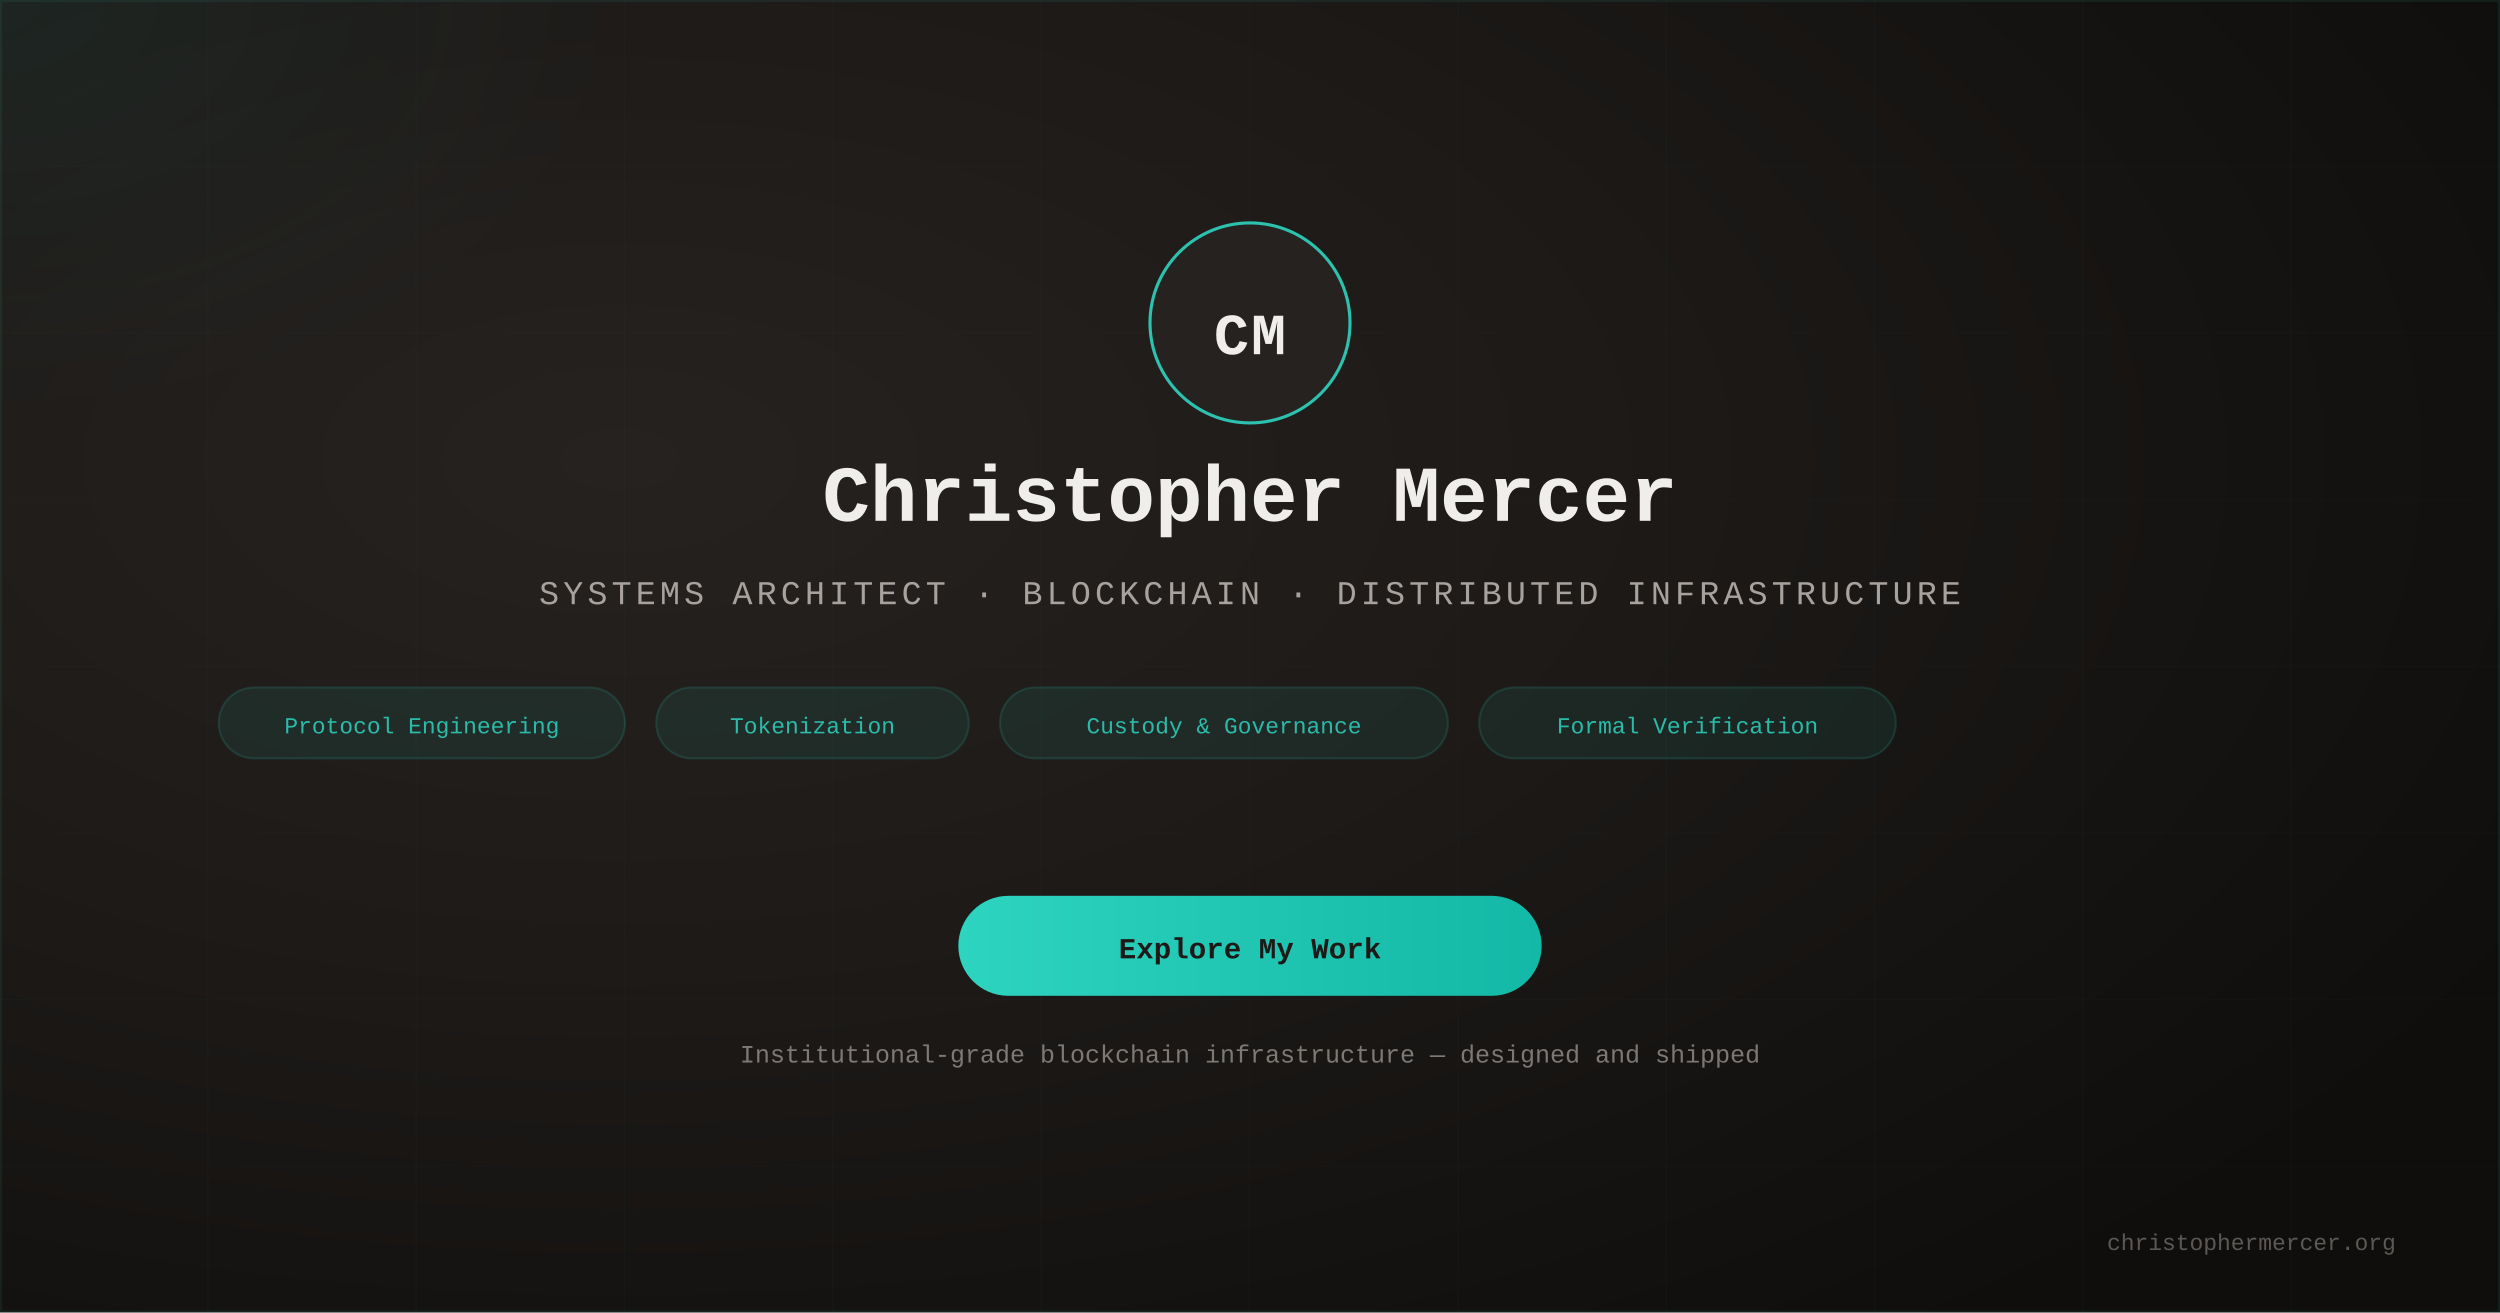
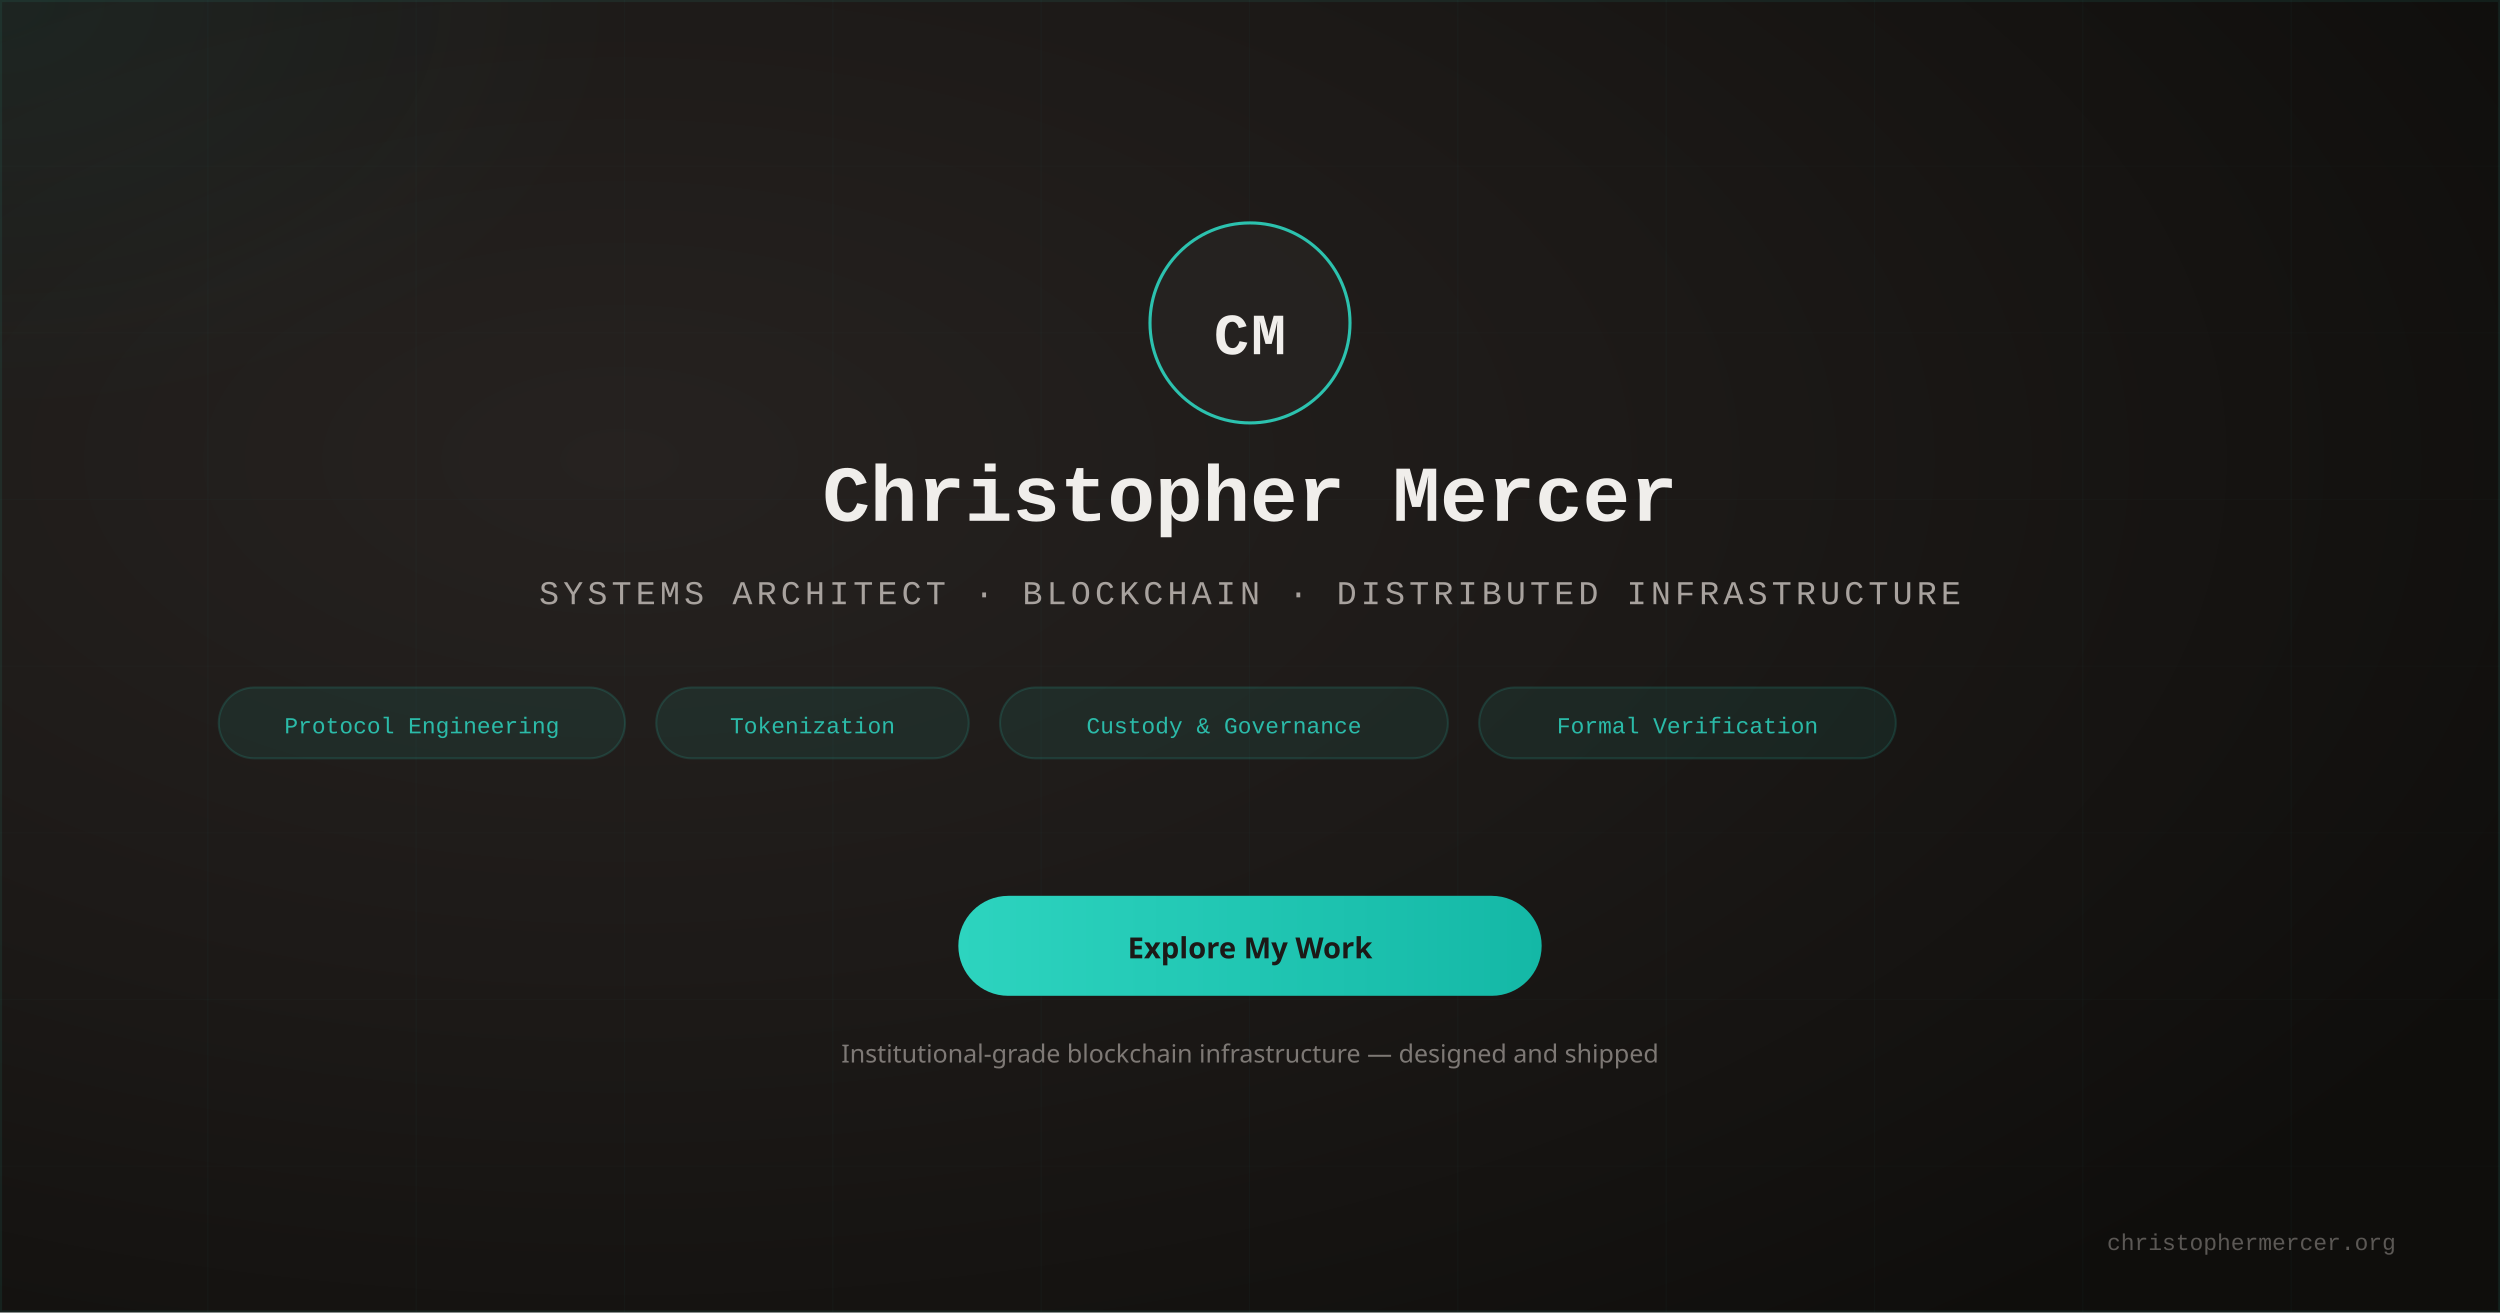
<svg xmlns="http://www.w3.org/2000/svg" viewBox="0 0 1200 630" width="1200" height="630">
  <defs>
    <radialGradient id="bgGradient" cx="25%" cy="35%" r="85%">
      <stop offset="0%" stop-color="#262220" />
      <stop offset="50%" stop-color="#1c1917" />
      <stop offset="100%" stop-color="#0f0e0c" />
    </radialGradient>
    <pattern id="gridLines" width="100" height="630" patternUnits="userSpaceOnUse">
      <line x1="100" y1="0" x2="100" y2="630" stroke="#2dd4bf" stroke-width="0.5" opacity="0.05" />
    </pattern>
    <pattern id="hGridLines" width="1200" height="80" patternUnits="userSpaceOnUse">
      <line x1="0" y1="80" x2="1200" y2="80" stroke="#2dd4bf" stroke-width="0.5" opacity="0.03" />
    </pattern>
    <linearGradient id="accentLineGrad" x1="0%" y1="0%" x2="100%" y2="0%">
      <stop offset="0%" stop-color="#2dd4bf" stop-opacity="0" />
      <stop offset="15%" stop-color="#2dd4bf" stop-opacity="0.25" />
      <stop offset="50%" stop-color="#2dd4bf" stop-opacity="0.35" />
      <stop offset="85%" stop-color="#2dd4bf" stop-opacity="0.25" />
      <stop offset="100%" stop-color="#2dd4bf" stop-opacity="0" />
    </linearGradient>
    <linearGradient id="ctaGrad" x1="0%" y1="0%" x2="100%" y2="0%">
      <stop offset="0%" stop-color="#2dd4bf" />
      <stop offset="100%" stop-color="#14b8a6" />
    </linearGradient>
    <radialGradient id="cornerGlow" cx="0%" cy="0%" r="50%">
      <stop offset="0%" stop-color="#2dd4bf" stop-opacity="0.06" />
      <stop offset="100%" stop-color="#2dd4bf" stop-opacity="0" />
    </radialGradient>
  </defs>
  <rect width="1200" height="630" fill="url(#bgGradient)" />
  <rect width="1200" height="630" fill="url(#gridLines)" />
  <rect width="1200" height="630" fill="url(#hGridLines)" />
  <rect width="600" height="400" fill="url(#cornerGlow)" />
  <line x1="0" y1="395" x2="1200" y2="395" stroke="url(#accentLineGrad)" stroke-width="1" />
  <rect x="0.5" y="0.5" width="1199" height="629" rx="0" fill="none" stroke="#2dd4bf" stroke-width="1" opacity="0.08" />
  <circle cx="600" cy="155" r="48" fill="#262220" stroke="#2dd4bf" stroke-width="1.5" opacity="0.9" />
  <text x="600" y="170" text-anchor="middle" font-family="'JetBrains Mono', 'Courier New', monospace" font-size="28" font-weight="700" fill="#f0eeeb" letter-spacing="1">CM</text>
  <text x="600" y="250" text-anchor="middle" font-family="'JetBrains Mono', 'Courier New', monospace" font-size="38" font-weight="700" fill="#f0eeeb">Christopher Mercer</text>
  <text x="600" y="290" text-anchor="middle" font-family="'JetBrains Mono', 'Courier New', monospace" font-size="16" font-weight="500" fill="#a8a29e" letter-spacing="2">SYSTEMS ARCHITECT · BLOCKCHAIN · DISTRIBUTED INFRASTRUCTURE</text>
  <rect x="105" y="330" width="195" height="34" rx="17" fill="#2dd4bf" fill-opacity="0.08" stroke="#2dd4bf" stroke-opacity="0.15" stroke-width="1" />
  <text x="202.5" y="352" text-anchor="middle" font-family="'JetBrains Mono', 'Courier New', monospace" font-size="11" font-weight="500" fill="#2dd4bf" opacity="0.85">Protocol Engineering</text>
  <rect x="315" y="330" width="150" height="34" rx="17" fill="#2dd4bf" fill-opacity="0.08" stroke="#2dd4bf" stroke-opacity="0.15" stroke-width="1" />
  <text x="390" y="352" text-anchor="middle" font-family="'JetBrains Mono', 'Courier New', monospace" font-size="11" font-weight="500" fill="#2dd4bf" opacity="0.85">Tokenization</text>
  <rect x="480" y="330" width="215" height="34" rx="17" fill="#2dd4bf" fill-opacity="0.08" stroke="#2dd4bf" stroke-opacity="0.15" stroke-width="1" />
  <text x="587.5" y="352" text-anchor="middle" font-family="'JetBrains Mono', 'Courier New', monospace" font-size="11" font-weight="500" fill="#2dd4bf" opacity="0.85">Custody &amp; Governance</text>
  <rect x="710" y="330" width="200" height="34" rx="17" fill="#2dd4bf" fill-opacity="0.08" stroke="#2dd4bf" stroke-opacity="0.15" stroke-width="1" />
  <text x="810" y="352" text-anchor="middle" font-family="'JetBrains Mono', 'Courier New', monospace" font-size="11" font-weight="500" fill="#2dd4bf" opacity="0.85">Formal Verification</text>
  <rect x="460" y="430" width="280" height="48" rx="24" fill="url(#ctaGrad)" />
-   <text x="600" y="460" text-anchor="middle" font-family="'JetBrains Mono', 'Courier New', monospace" font-size="14" font-weight="600" fill="#1c1917">Explore My Work</text>
-   <text x="600" y="510" text-anchor="middle" font-family="'JetBrains Mono', 'Courier New', monospace" font-size="12" font-weight="400" fill="#a8a29e" opacity="0.7">Institutional-grade blockchain infrastructure — designed and shipped</text>
+   <text x="600" y="460" text-anchor="middle" font-family="'Instrument Sans', system-ui, sans-serif" font-size="14" font-weight="600" fill="#1c1917">Explore My Work</text>
+   <text x="600" y="510" text-anchor="middle" font-family="'Instrument Sans', system-ui, sans-serif" font-size="12" font-weight="400" fill="#a8a29e" opacity="0.7">Institutional-grade blockchain infrastructure — designed and shipped</text>
  <text x="1150" y="600" text-anchor="end" font-family="'JetBrains Mono', 'Courier New', monospace" font-size="11" font-weight="400" fill="#a8a29e" opacity="0.5">christophermercer.org</text>
</svg>
